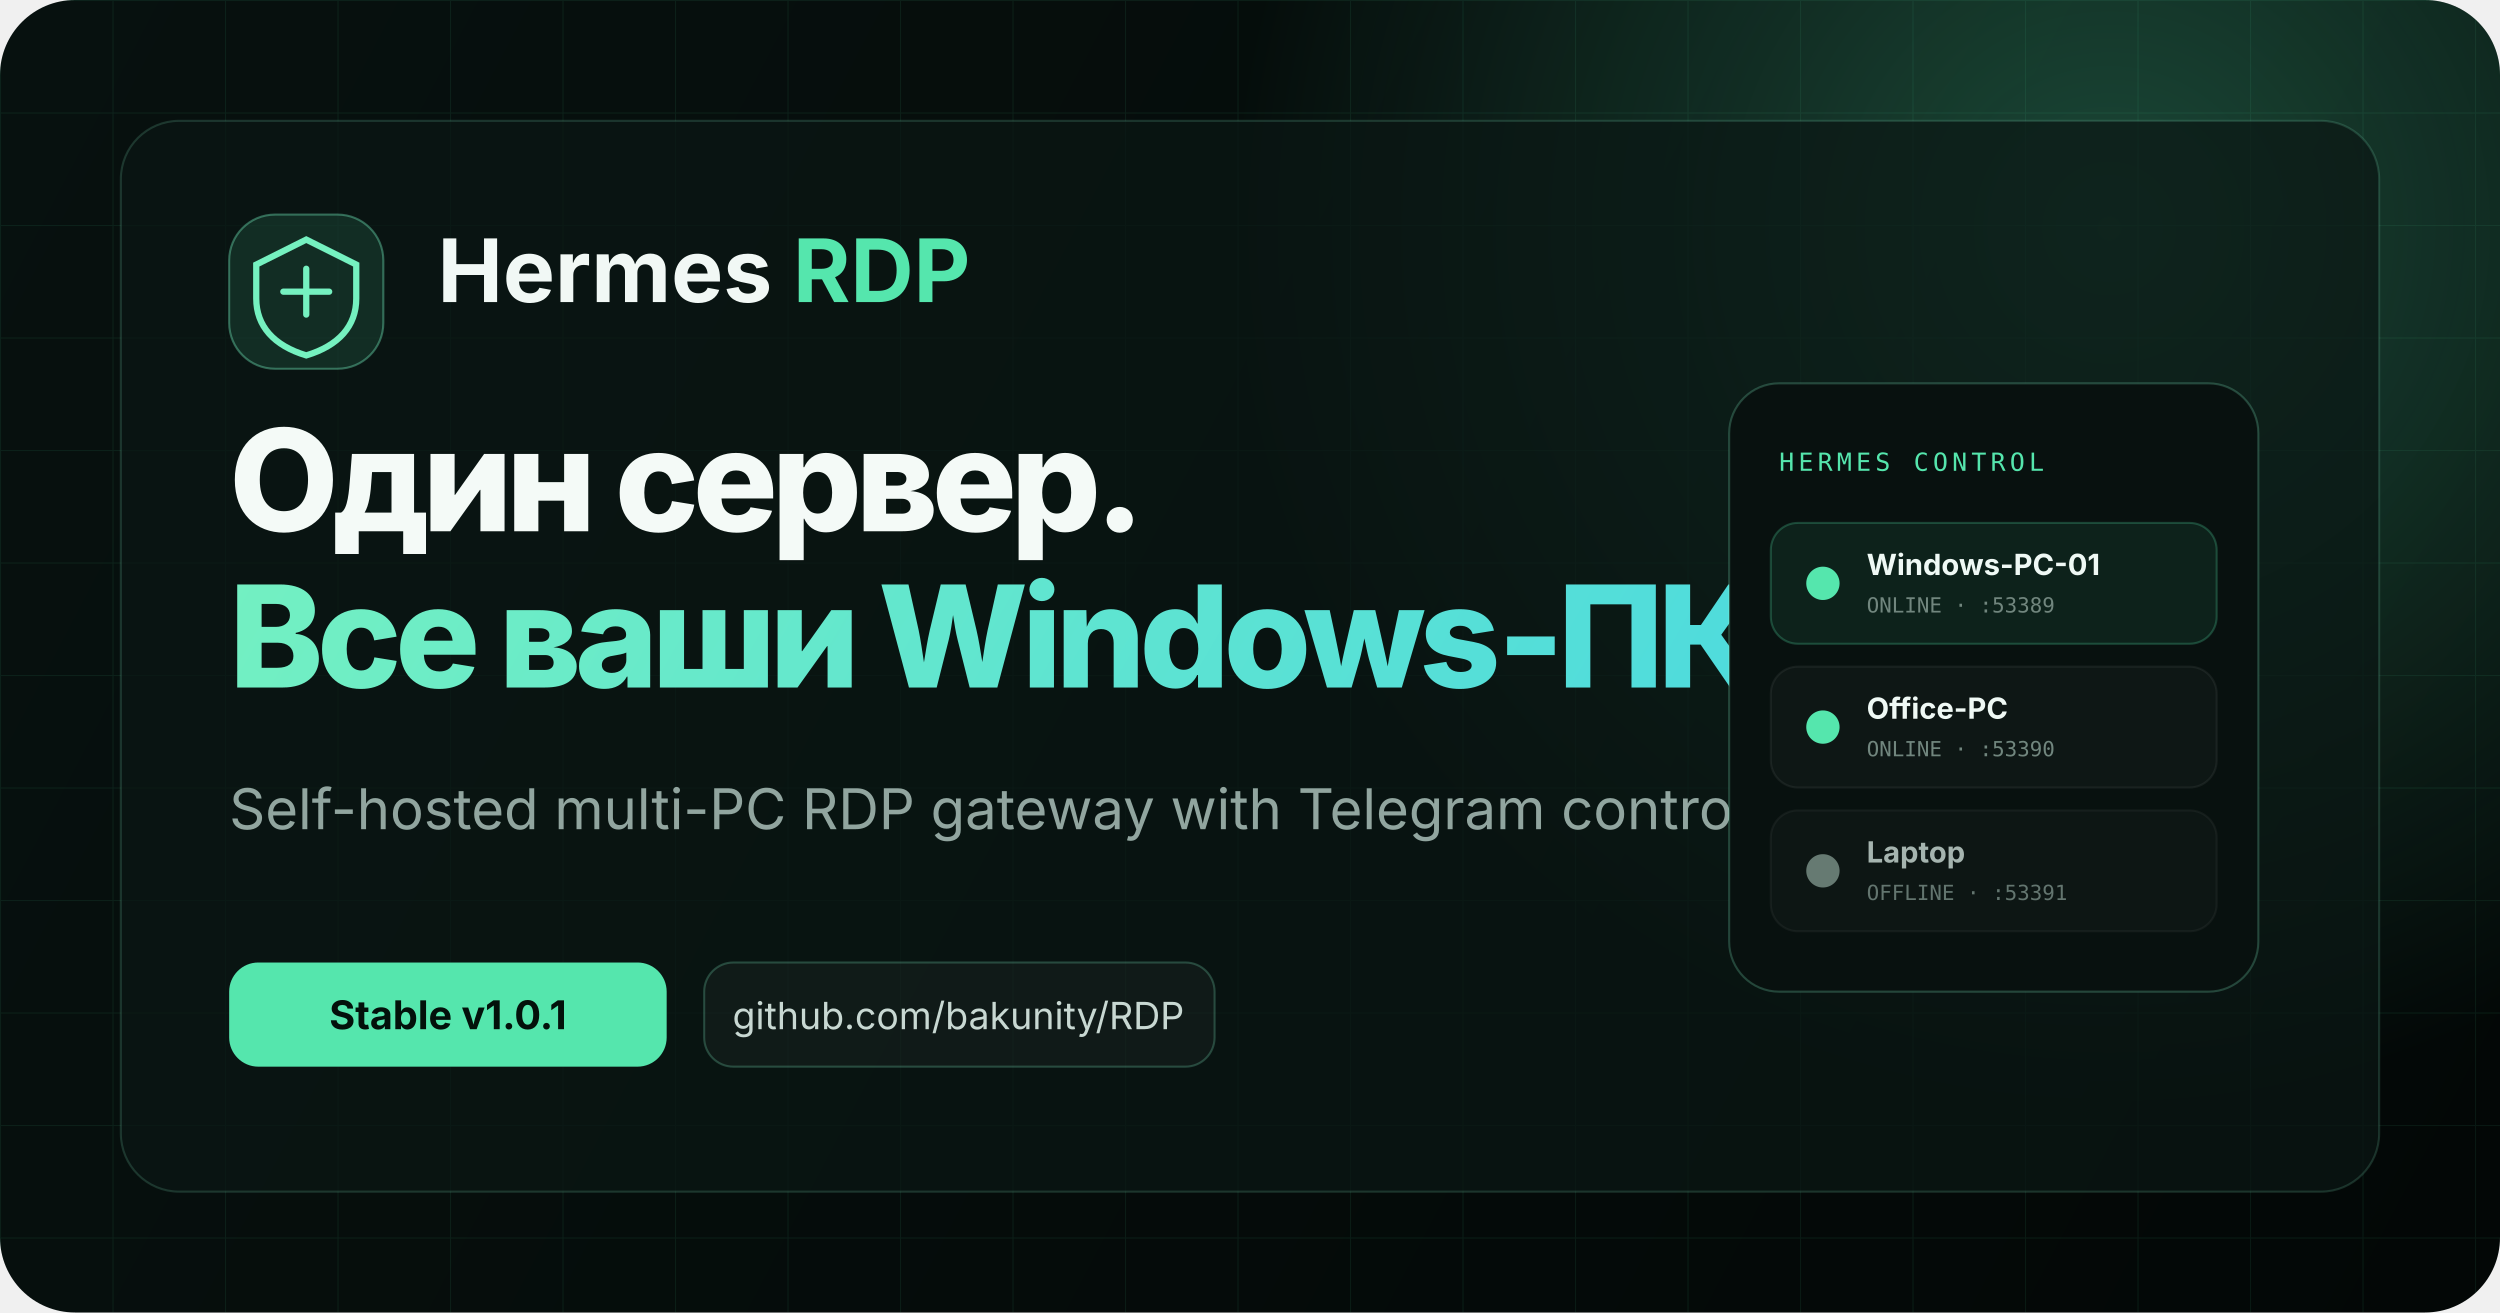
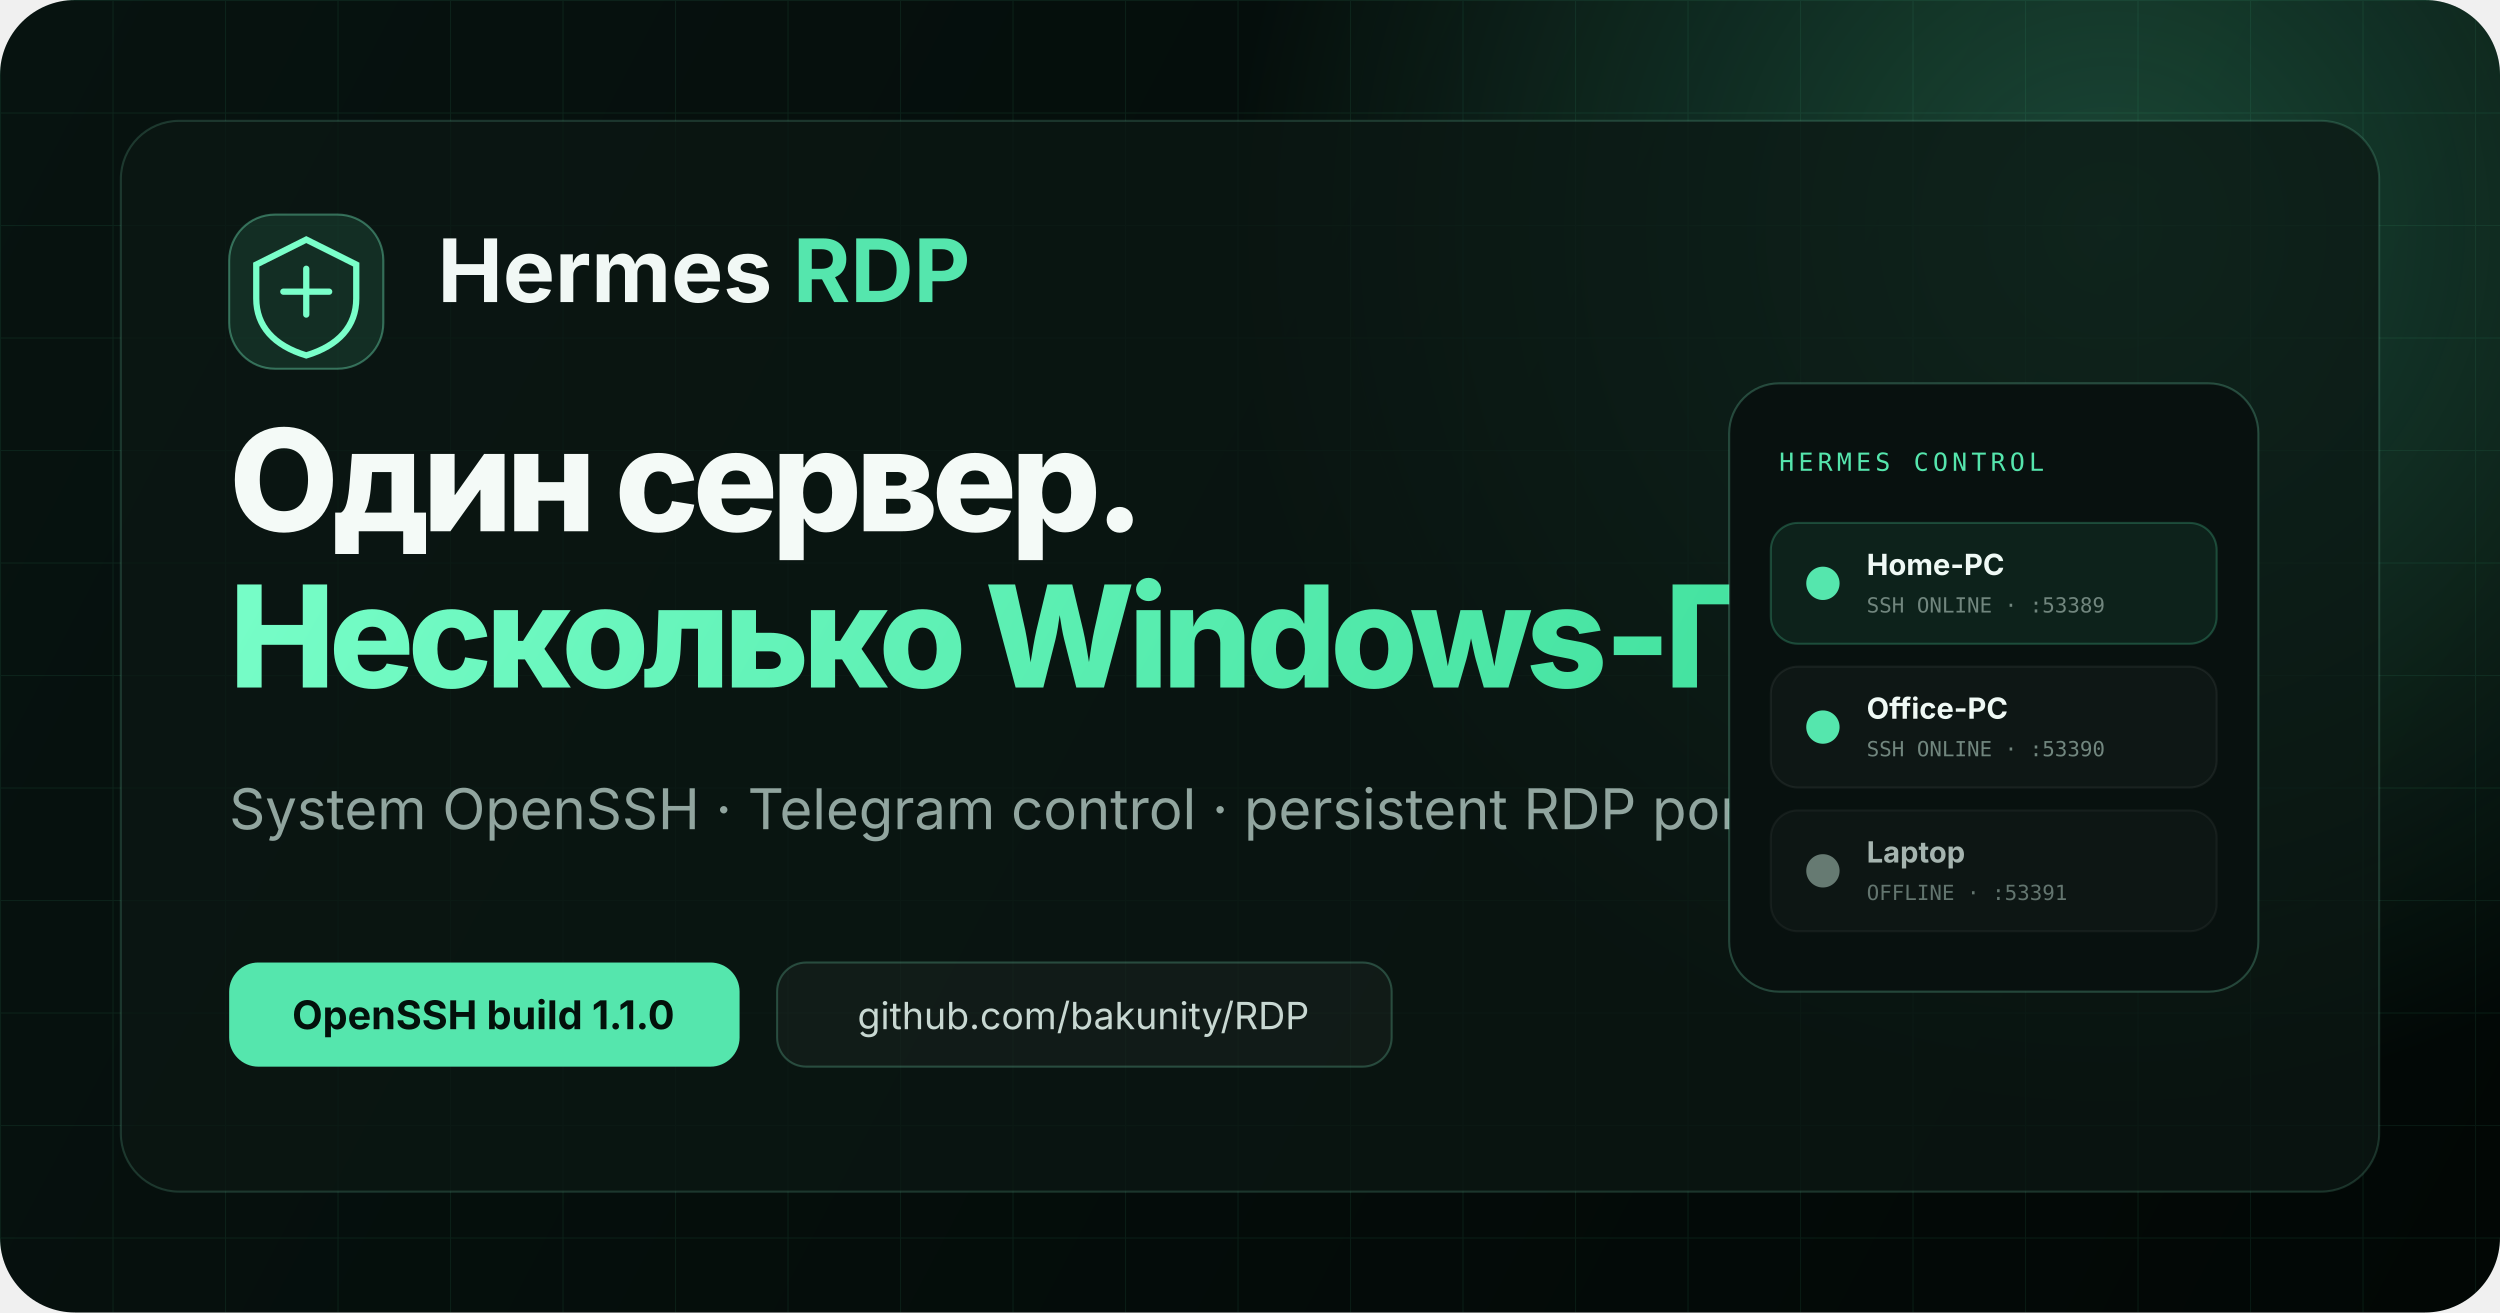
<svg xmlns="http://www.w3.org/2000/svg" width="1200" height="630" viewBox="0 0 1200 630">
  <defs>
    <linearGradient id="bg" x1="0" y1="0" x2="1200" y2="630" gradientUnits="userSpaceOnUse">
-       <stop stop-color="#07110f" />
-       <stop offset="1" stop-color="#030706" />
+       <stop stop-color="#071310" />
+       <stop offset="1" stop-color="#020705" />
    </linearGradient>
    <linearGradient id="accent" x1="170" y1="100" x2="970" y2="560" gradientUnits="userSpaceOnUse">
-       <stop stop-color="#75f1c0" />
-       <stop offset="1" stop-color="#42d4e6" />
+       <stop stop-color="#7affca" />
+       <stop offset="1" stop-color="#31d891" />
    </linearGradient>
-     <radialGradient id="orb" cx="0" cy="0" r="1" gradientTransform="translate(1010 110) rotate(130) scale(420 420)" gradientUnits="userSpaceOnUse">
+     <radialGradient id="orb" cx="0" cy="0" r="1" gradientTransform="translate(1010 110) rotate(130) scale(420)" gradientUnits="userSpaceOnUse">
      <stop stop-color="#55e6ad" stop-opacity=".28" />
      <stop offset="1" stop-color="#55e6ad" stop-opacity="0" />
    </radialGradient>
    <pattern id="grid" width="54" height="54" patternUnits="userSpaceOnUse">
      <path d="M54 0H0V54" fill="none" stroke="#55e6ad" stroke-opacity=".08" />
    </pattern>
  </defs>
  <rect width="1200" height="630" rx="36" fill="url(#bg)" />
  <rect width="1200" height="630" rx="36" fill="url(#grid)" />
  <rect width="1200" height="630" rx="36" fill="url(#orb)" />
-   <rect x="58" y="58" width="1084" height="514" rx="28" fill="#0b1714" fill-opacity=".72" stroke="#8affd3" stroke-opacity=".16" />
+   <rect x="58" y="58" width="1084" height="514" rx="28" fill="#0b1714" fill-opacity=".74" stroke="#8affd3" stroke-opacity=".16" />
  <g transform="translate(110 103)">
    <rect width="74" height="74" rx="22" fill="#55e6ad" fill-opacity=".12" stroke="#75f1c0" stroke-opacity=".38" />
    <path d="M37 12 61 24v16.3c0 13.2-8.4 22.6-24 27.3-15.6-4.7-24-14.1-24-27.3V24l24-12Z" fill="none" stroke="url(#accent)" stroke-width="3" />
    <path d="M26 37h22M37 26v22" stroke="url(#accent)" stroke-width="3" stroke-linecap="round" />
  </g>
  <text x="210" y="145" fill="#f1f8f5" font-family="Inter,Segoe UI,Arial,sans-serif" font-size="42" font-weight="700">Hermes <tspan fill="#55e6ad">RDP</tspan>
  </text>
  <text x="110" y="255" fill="#f4faf7" font-family="Inter,Segoe UI,Arial,sans-serif" font-size="68" font-weight="760" letter-spacing="-3">Один сервер.</text>
-   <text x="110" y="330" fill="url(#accent)" font-family="Inter,Segoe UI,Arial,sans-serif" font-size="68" font-weight="760" letter-spacing="-3">Все ваши Windows‑ПК.</text>
-   <text x="110" y="398" fill="#91a59f" font-family="Inter,Segoe UI,Arial,sans-serif" font-size="27">Self-hosted multi-PC RDP gateway with Telegram control.</text>
+   <text x="110" y="330" fill="url(#accent)" font-family="Inter,Segoe UI,Arial,sans-serif" font-size="68" font-weight="760" letter-spacing="-3">Несколько Windows‑ПК.</text>
+   <text x="110" y="398" fill="#91a59f" font-family="Inter,Segoe UI,Arial,sans-serif" font-size="27">System OpenSSH · Telegram control · persistent RDP ports</text>
  <g transform="translate(110 462)">
-     <rect width="210" height="50" rx="14" fill="#55e6ad" />
-     <text x="105" y="32" text-anchor="middle" fill="#03110b" font-family="Inter,Segoe UI,Arial,sans-serif" font-size="19" font-weight="700">Stable v1.0.1</text>
-     <rect x="228" width="245" height="50" rx="14" fill="#ffffff" fill-opacity=".035" stroke="#8affd3" stroke-opacity=".22" />
-     <text x="350" y="32" text-anchor="middle" fill="#c8d8d2" font-family="Inter,Segoe UI,Arial,sans-serif" font-size="18">github.com/bakunity/RDP</text>
+     <rect width="245" height="50" rx="14" fill="#55e6ad" />
+     <text x="122" y="32" text-anchor="middle" fill="#03110b" font-family="Inter,Segoe UI,Arial,sans-serif" font-size="19" font-weight="700">OpenSSH build 1.1.0</text>
+     <rect x="263" width="295" height="50" rx="14" fill="#ffffff" fill-opacity=".035" stroke="#8affd3" stroke-opacity=".22" />
+     <text x="410" y="32" text-anchor="middle" fill="#c8d8d2" font-family="Inter,Segoe UI,Arial,sans-serif" font-size="18">github.com/bakunity/RDP</text>
  </g>
  <g transform="translate(830 184)">
    <rect width="254" height="292" rx="24" fill="#08110f" stroke="#8affd3" stroke-opacity=".22" />
    <text x="24" y="42" fill="#55e6ad" font-family="Consolas,monospace" font-size="12" letter-spacing="2">HERMES CONTROL</text>
    <g transform="translate(20 67)">
      <rect width="214" height="58" rx="13" fill="#55e6ad" fill-opacity=".08" stroke="#55e6ad" stroke-opacity=".24" />
      <circle cx="25" cy="29" r="8" fill="#55e6ad" />
-       <text x="46" y="25" fill="#eff9f5" font-family="Inter,Segoe UI,Arial,sans-serif" font-size="14" font-weight="650">Windows-PC-01</text>
-       <text x="46" y="43" fill="#71867e" font-family="Consolas,monospace" font-size="10">ONLINE · :53389</text>
+       <text x="46" y="25" fill="#eff9f5" font-family="Inter,Segoe UI,Arial,sans-serif" font-size="14" font-weight="650">Home-PC</text>
+       <text x="46" y="43" fill="#71867e" font-family="Consolas,monospace" font-size="10">SSH ONLINE · :53389</text>
    </g>
    <g transform="translate(20 136)">
      <rect width="214" height="58" rx="13" fill="#ffffff" fill-opacity=".025" stroke="#ffffff" stroke-opacity=".06" />
      <circle cx="25" cy="29" r="8" fill="#55e6ad" />
      <text x="46" y="25" fill="#eff9f5" font-family="Inter,Segoe UI,Arial,sans-serif" font-size="14" font-weight="650">Office-PC</text>
-       <text x="46" y="43" fill="#71867e" font-family="Consolas,monospace" font-size="10">ONLINE · :53390</text>
+       <text x="46" y="43" fill="#71867e" font-family="Consolas,monospace" font-size="10">SSH ONLINE · :53390</text>
    </g>
    <g transform="translate(20 205)">
      <rect width="214" height="58" rx="13" fill="#ffffff" fill-opacity=".02" stroke="#ffffff" stroke-opacity=".05" />
      <circle cx="25" cy="29" r="8" fill="#667a72" />
      <text x="46" y="25" fill="#a5b4af" font-family="Inter,Segoe UI,Arial,sans-serif" font-size="14" font-weight="650">Laptop</text>
      <text x="46" y="43" fill="#63756f" font-family="Consolas,monospace" font-size="10">OFFLINE · :53391</text>
    </g>
  </g>
</svg>
